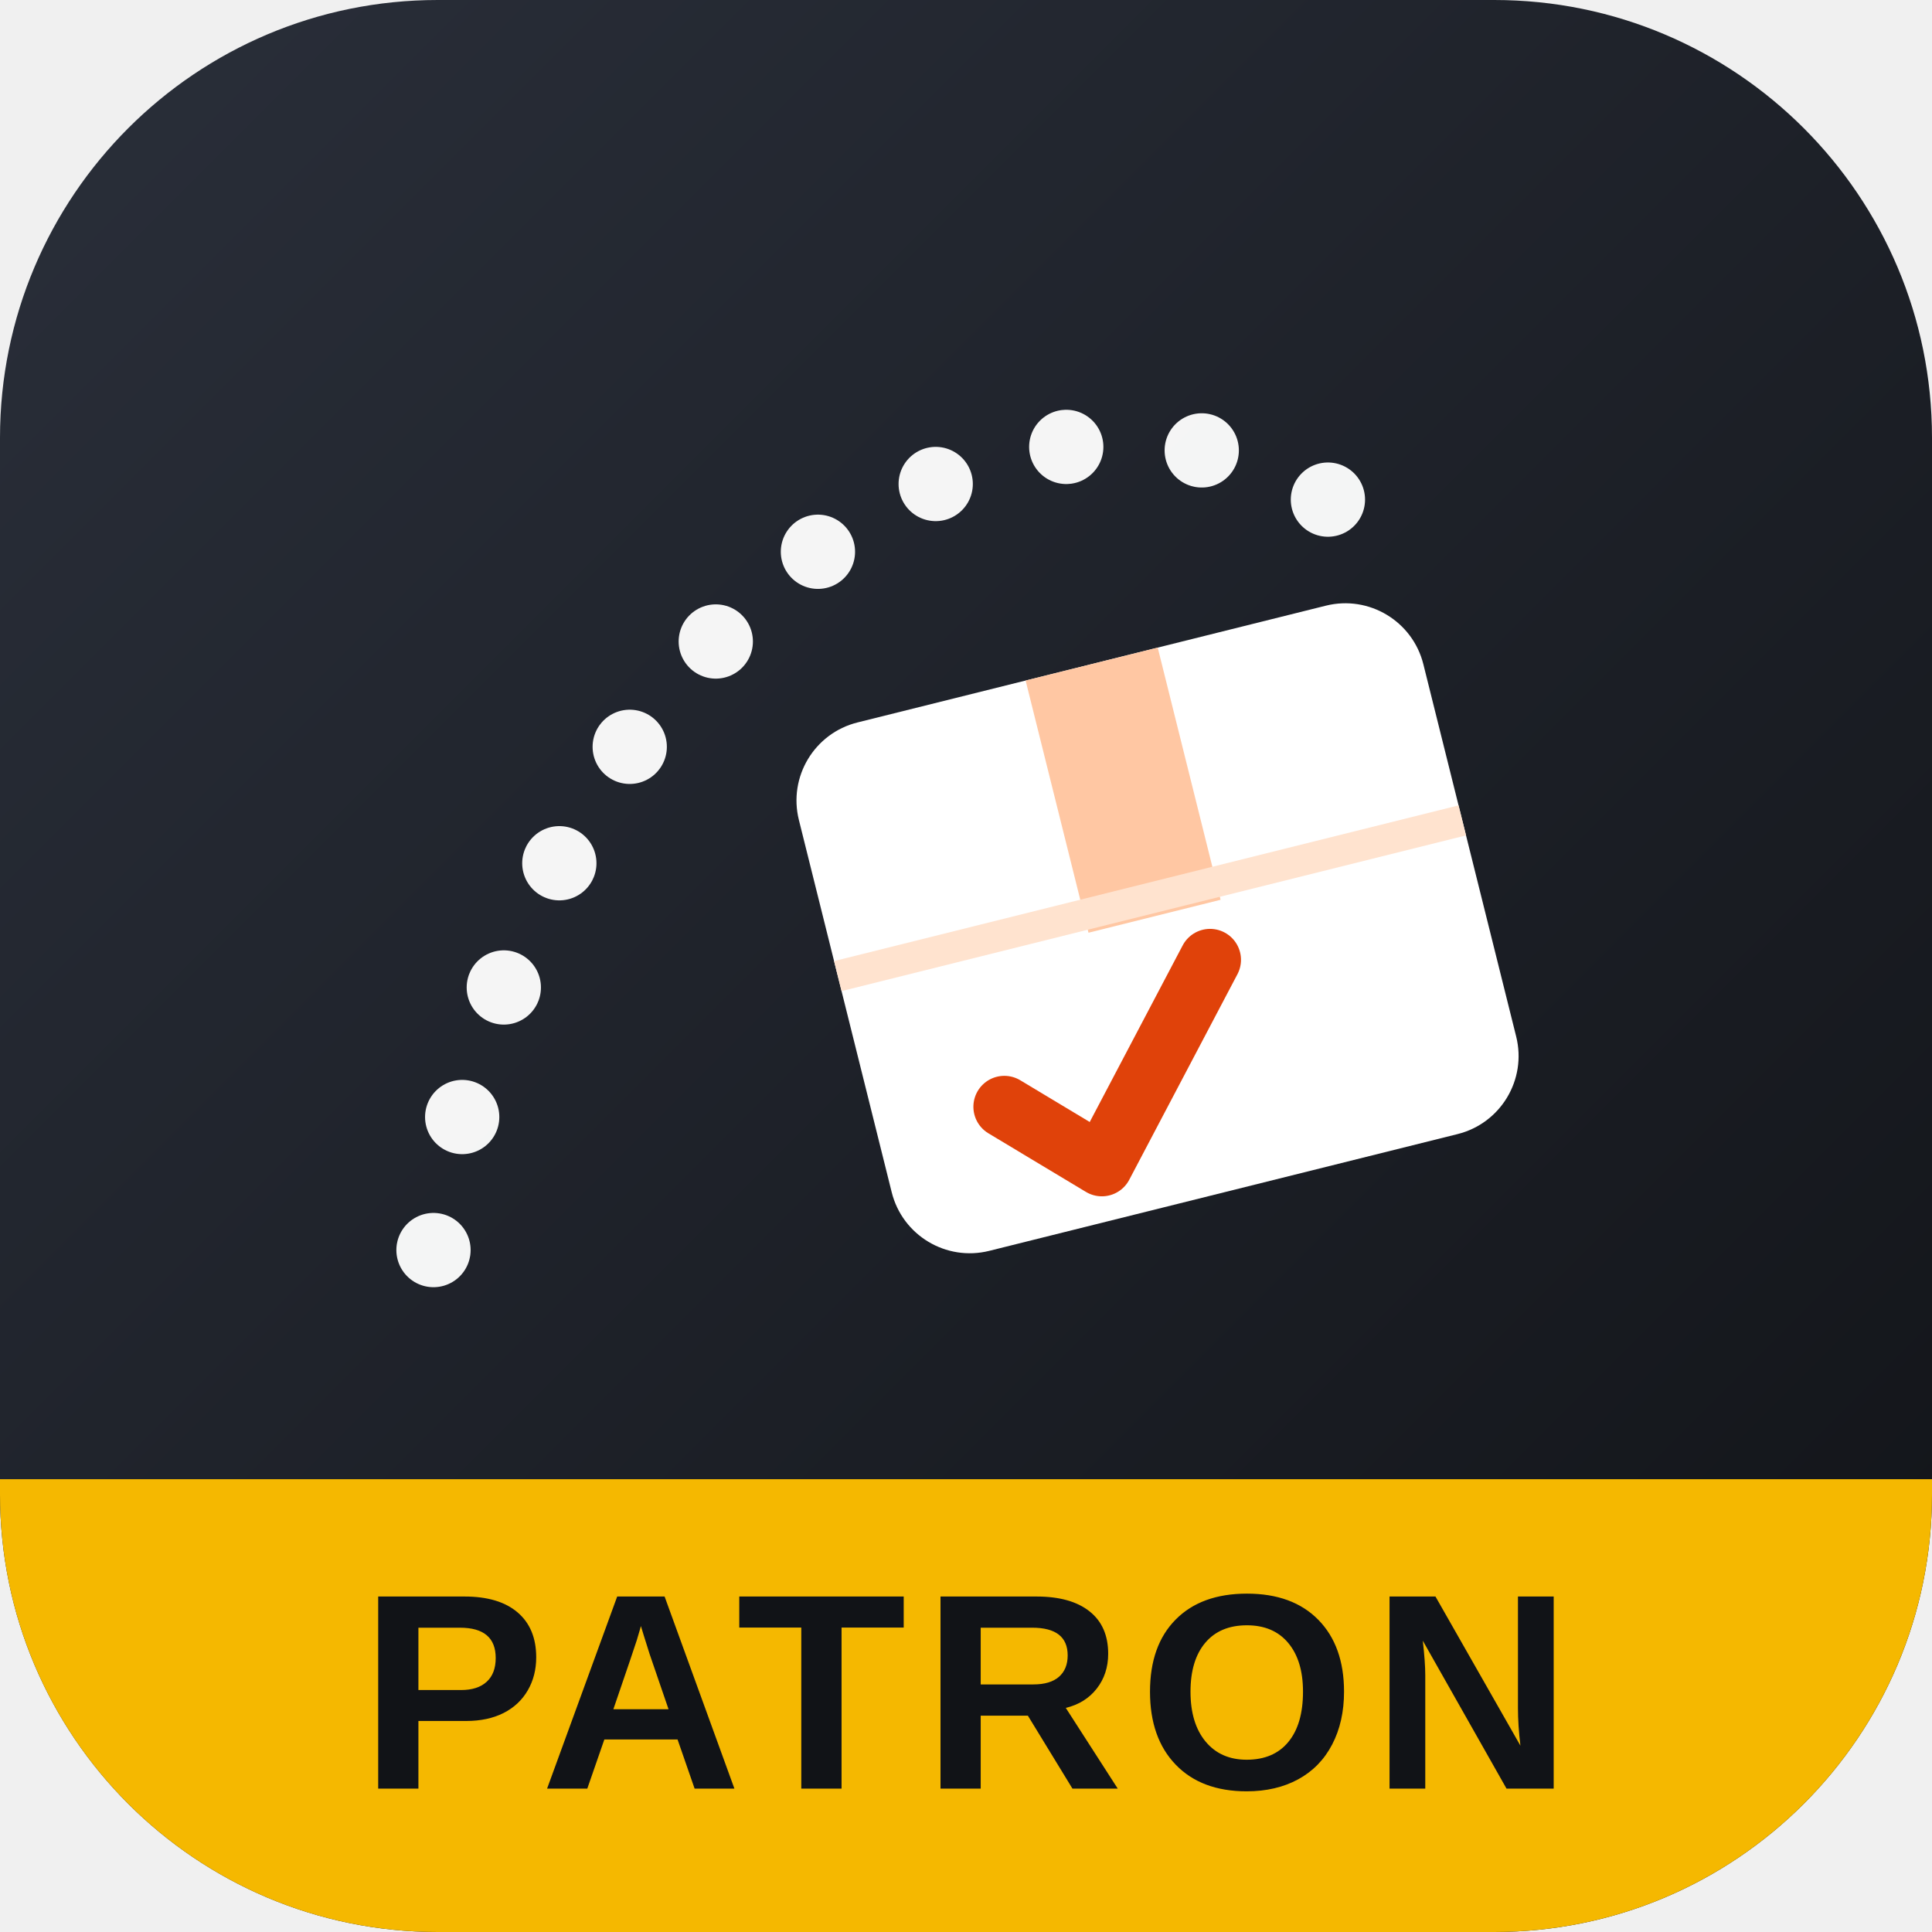
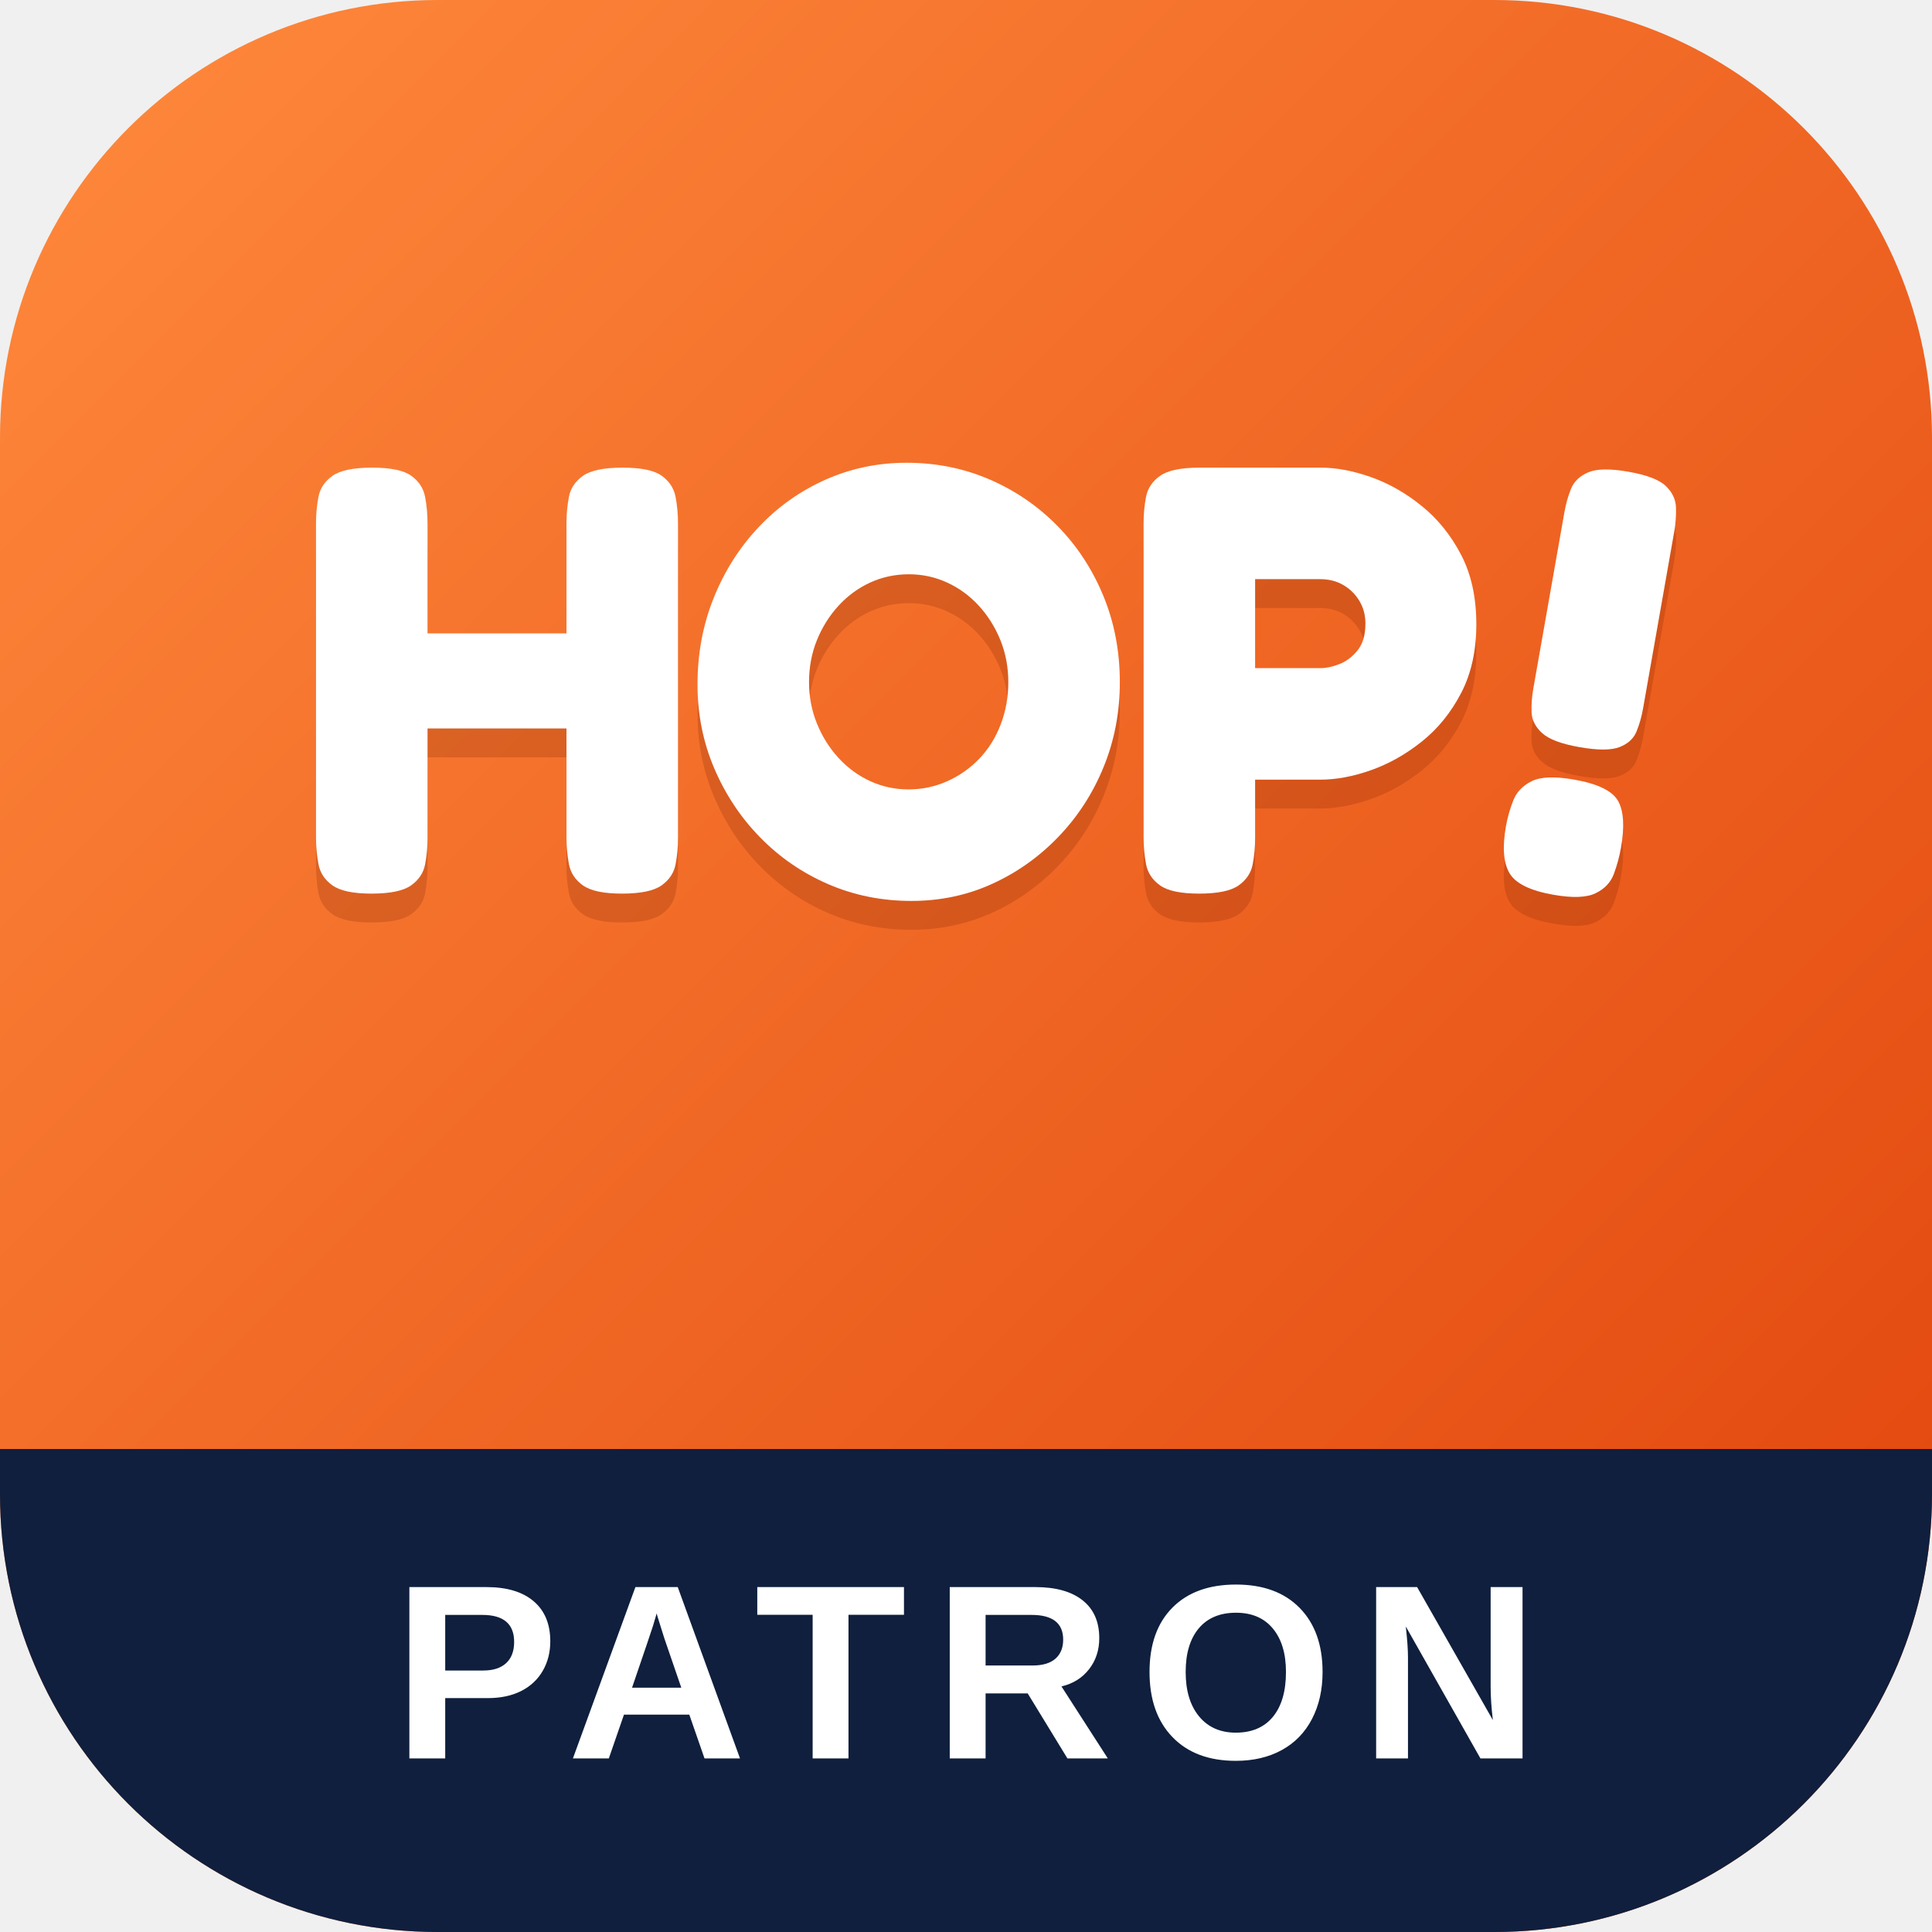
<svg xmlns="http://www.w3.org/2000/svg" viewBox="0 0 512 512">
  <defs>
    <linearGradient id="bg" x1="0" y1="0" x2="1" y2="1">
-       <stop offset="0" stop-color="#2A2F3A" />
-       <stop offset="1" stop-color="#111317" />
+       <stop offset="0" stop-color="#FF8A3D" />
+       <stop offset="1" stop-color="#E0420A" />
    </linearGradient>
  </defs>
  <rect width="512" height="512" rx="116" fill="url(#bg)" />
-   <g transform="translate(46 0) scale(0.82)">
-     <path d="M84 404 C 120 190, 280 96, 380 166" fill="none" stroke="#fff" stroke-width="24" stroke-linecap="round" stroke-dasharray="0 44" opacity=".95" />
-     <g transform="translate(318 300) rotate(-14)">
-       <rect x="-104" y="-88" width="208" height="176" rx="26" fill="#fff" />
-       <rect x="-22" y="-88" width="44" height="84" fill="#FFC7A3" />
-       <path d="M-104 -10 H104" stroke="#FFE3CF" stroke-width="10" />
-       <path d="M-62 44 l26 26 l50 -56" fill="none" stroke="#E0420A" stroke-width="20" stroke-linecap="round" stroke-linejoin="round" />
+   <g transform="translate(38 -42) scale(0.85)">
+     <g opacity=".22" transform="translate(0 9)">
+       <g fill="#7A1E00" transform="translate(48.5 326.5) scale(0.19 -0.19)">
+         <path transform="translate(0 0)" d="M530 -8Q485 -8 466.0 5.5Q447 19 443.0 40.5Q439 62 439 84V263H211V83Q211 61 207.0 40.0Q203 19 184.0 5.5Q165 -8 119 -8Q74 -8 55.0 5.5Q36 19 32.0 40.5Q28 62 28 84V600Q28 622 32.0 643.0Q36 664 55.0 677.5Q74 691 120.0 691.0Q166 691 184.5 677.5Q203 664 207.0 643.0Q211 622 211 599V419H439V600Q439 622 443.0 643.0Q447 664 466.0 677.5Q485 691 531.0 691.0Q577 691 595.5 677.5Q614 664 618.0 643.0Q622 622 622 599V83Q622 61 618.0 40.0Q614 19 595.0 5.5Q576 -8 530 -8Z" />
+         <path transform="translate(640 0)" d="M365 -20Q292 -20 228.5 7.5Q165 35 117.0 84.0Q69 133 41.5 197.5Q14 262 14 335Q14 411 40.5 477.0Q67 543 114.0 593.0Q161 643 223.5 671.0Q286 699 357 699Q430 699 493.5 671.5Q557 644 605.0 595.0Q653 546 680.0 480.5Q707 415 707 339Q707 265 680.5 200.0Q654 135 606.5 85.5Q559 36 497.5 8.0Q436 -20 365 -20ZM360 163Q394 163 424.0 176.5Q454 190 476.5 213.5Q499 237 511.5 269.5Q524 302 524 339Q524 376 511.0 408.0Q498 440 475.5 464.5Q453 489 423.5 502.5Q394 516 361 516Q327 516 297.5 502.5Q268 489 245.5 464.5Q223 440 210.0 408.0Q197 376 197 339Q197 303 210.0 271.0Q223 239 245.5 214.5Q268 190 297.5 176.5Q327 163 360 163Z" />
+         <path transform="translate(1351 0)" d="M126 -8Q81 -8 62.0 5.5Q43 19 39.0 40.5Q35 62 35 84V600Q35 622 39.0 643.0Q43 664 62.0 677.5Q81 691 127 691H326Q364 691 408.0 675.5Q452 660 491.5 628.0Q531 596 556.0 548.0Q581 500 581 434Q581 369 556.0 321.0Q531 273 491.5 241.5Q452 210 408.0 194.5Q364 179 325 179H218V83Q218 61 214.0 40.0Q210 19 191.0 5.5Q172 -8 126 -8ZM218 362H326Q339 362 356.0 368.5Q373 375 386.0 391.0Q399 407 399 435Q399 456 389.0 472.5Q379 489 362.5 498.5Q346 508 325 508H218Z" />
+         <path transform="translate(1936 0) rotate(-10 124.0 0)" d="M124 236Q79 236 60.0 248.0Q41 260 37.0 278.5Q33 297 33 317V612Q33 632 37.0 651.0Q41 670 60.0 682.5Q79 695 125 695Q171 695 189.5 682.5Q208 670 212.0 650.5Q216 631 216 611V316Q216 296 212.0 277.5Q208 259 189.0 247.5Q170 236 124 236ZM124 -10Q66 -10 47.0 12.5Q28 35 28 87Q28 109 32.5 131.0Q37 153 57.0 167.5Q77 182 125 182Q184 182 202.0 160.0Q220 138 220 85Q220 63 216.0 41.0Q212 19 192.0 4.5Q172 -10 124 -10Z" />
+       </g>
+     </g>
+     <g fill="#fff" transform="translate(48.5 326.5) scale(0.19 -0.19)">
+       <path transform="translate(0 0)" d="M530 -8Q485 -8 466.0 5.5Q447 19 443.0 40.5Q439 62 439 84V263H211V83Q211 61 207.0 40.0Q203 19 184.0 5.5Q165 -8 119 -8Q74 -8 55.0 5.5Q36 19 32.0 40.5Q28 62 28 84V600Q28 622 32.0 643.0Q36 664 55.0 677.5Q74 691 120.0 691.0Q166 691 184.5 677.5Q203 664 207.0 643.0Q211 622 211 599V419H439V600Q439 622 443.0 643.0Q447 664 466.0 677.5Q485 691 531.0 691.0Q577 691 595.5 677.5Q614 664 618.0 643.0Q622 622 622 599V83Q622 61 618.0 40.0Q614 19 595.0 5.5Q576 -8 530 -8Z" />
+       <path transform="translate(640 0)" d="M365 -20Q292 -20 228.5 7.5Q165 35 117.0 84.0Q69 133 41.5 197.5Q14 262 14 335Q14 411 40.5 477.0Q67 543 114.0 593.0Q161 643 223.5 671.0Q286 699 357 699Q430 699 493.5 671.5Q557 644 605.0 595.0Q653 546 680.0 480.5Q707 415 707 339Q707 265 680.5 200.0Q654 135 606.5 85.5Q559 36 497.5 8.0Q436 -20 365 -20ZM360 163Q394 163 424.0 176.5Q454 190 476.5 213.5Q499 237 511.5 269.5Q524 302 524 339Q524 376 511.0 408.0Q498 440 475.5 464.5Q453 489 423.5 502.5Q394 516 361 516Q327 516 297.5 502.5Q268 489 245.5 464.5Q223 440 210.0 408.0Q197 376 197 339Q197 303 210.0 271.0Q223 239 245.5 214.5Q268 190 297.5 176.5Q327 163 360 163Z" />
+       <path transform="translate(1351 0)" d="M126 -8Q81 -8 62.0 5.5Q43 19 39.0 40.5Q35 62 35 84V600Q35 622 39.0 643.0Q43 664 62.0 677.5Q81 691 127 691H326Q364 691 408.0 675.5Q452 660 491.5 628.0Q531 596 556.0 548.0Q581 500 581 434Q581 369 556.0 321.0Q531 273 491.5 241.5Q452 210 408.0 194.5Q364 179 325 179H218V83Q218 61 214.0 40.0Q210 19 191.0 5.5Q172 -8 126 -8ZM218 362H326Q339 362 356.0 368.5Q373 375 386.0 391.0Q399 407 399 435Q399 456 389.0 472.5Q379 489 362.5 498.5Q346 508 325 508H218Z" />
+       <path transform="translate(1936 0) rotate(-10 124.0 0)" d="M124 236Q79 236 60.0 248.0Q41 260 37.0 278.5Q33 297 33 317V612Q33 632 37.0 651.0Q41 670 60.0 682.5Q79 695 125 695Q171 695 189.5 682.5Q208 670 212.0 650.5Q216 631 216 611V316Q216 296 212.0 277.5Q208 259 189.0 247.5Q170 236 124 236ZM124 -10Q66 -10 47.0 12.5Q28 35 28 87Q28 109 32.5 131.0Q37 153 57.0 167.5Q77 182 125 182Q184 182 202.0 160.0Q220 138 220 85Q220 63 216.0 41.0Q212 19 192.0 4.5Q172 -10 124 -10Z" />
    </g>
  </g>
-   <path d="M0 392 H512 V396 A116 116 0 0 1 396 512 H116 A116 116 0 0 1 0 396 Z" fill="#F5B800" />
-   <text x="256" y="474" text-anchor="middle" font-family="Arial, Helvetica, sans-serif" font-weight="900" font-size="74" letter-spacing="4" fill="#111317">PATRON</text>
+   <path d="M0 384 H512 V396 A116 116 0 0 1 396 512 H116 A116 116 0 0 1 0 396 Z" fill="#0F1F3D" />
+   <text x="256" y="466" text-anchor="middle" font-family="Rubik, Arial, Helvetica, sans-serif" font-weight="800" font-size="66" letter-spacing="7" fill="#fff">PATRON</text>
</svg>
